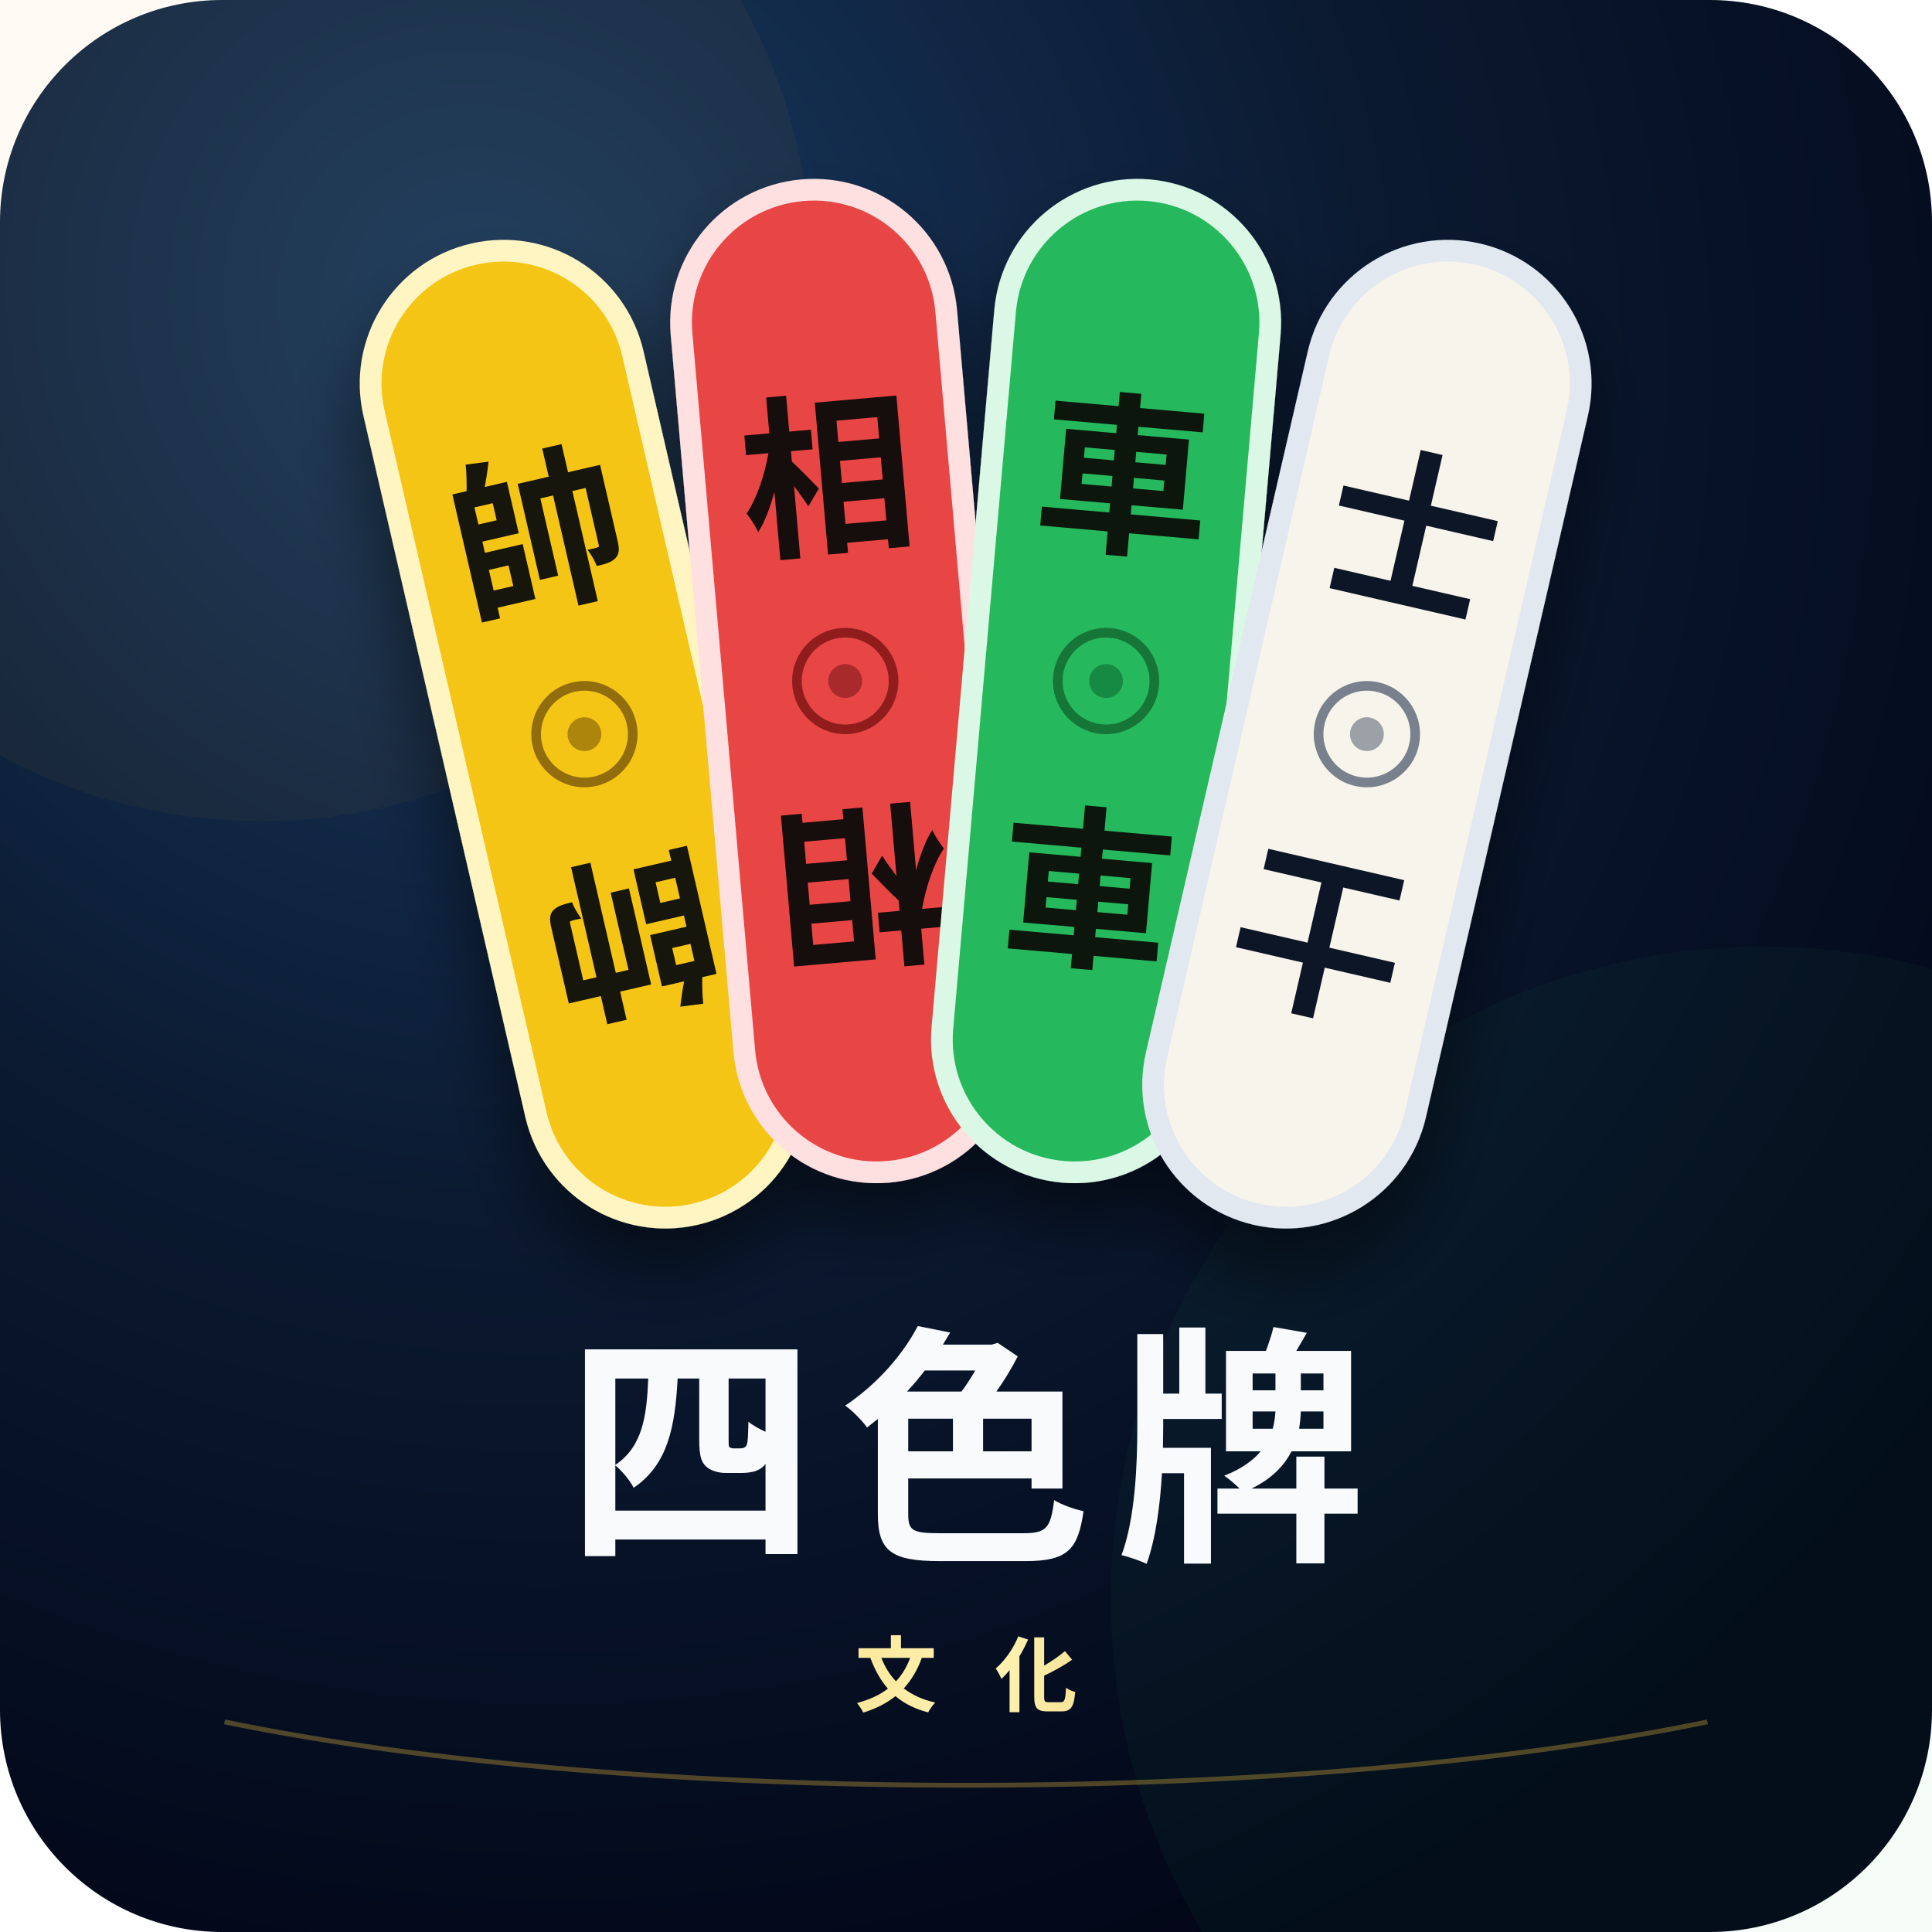
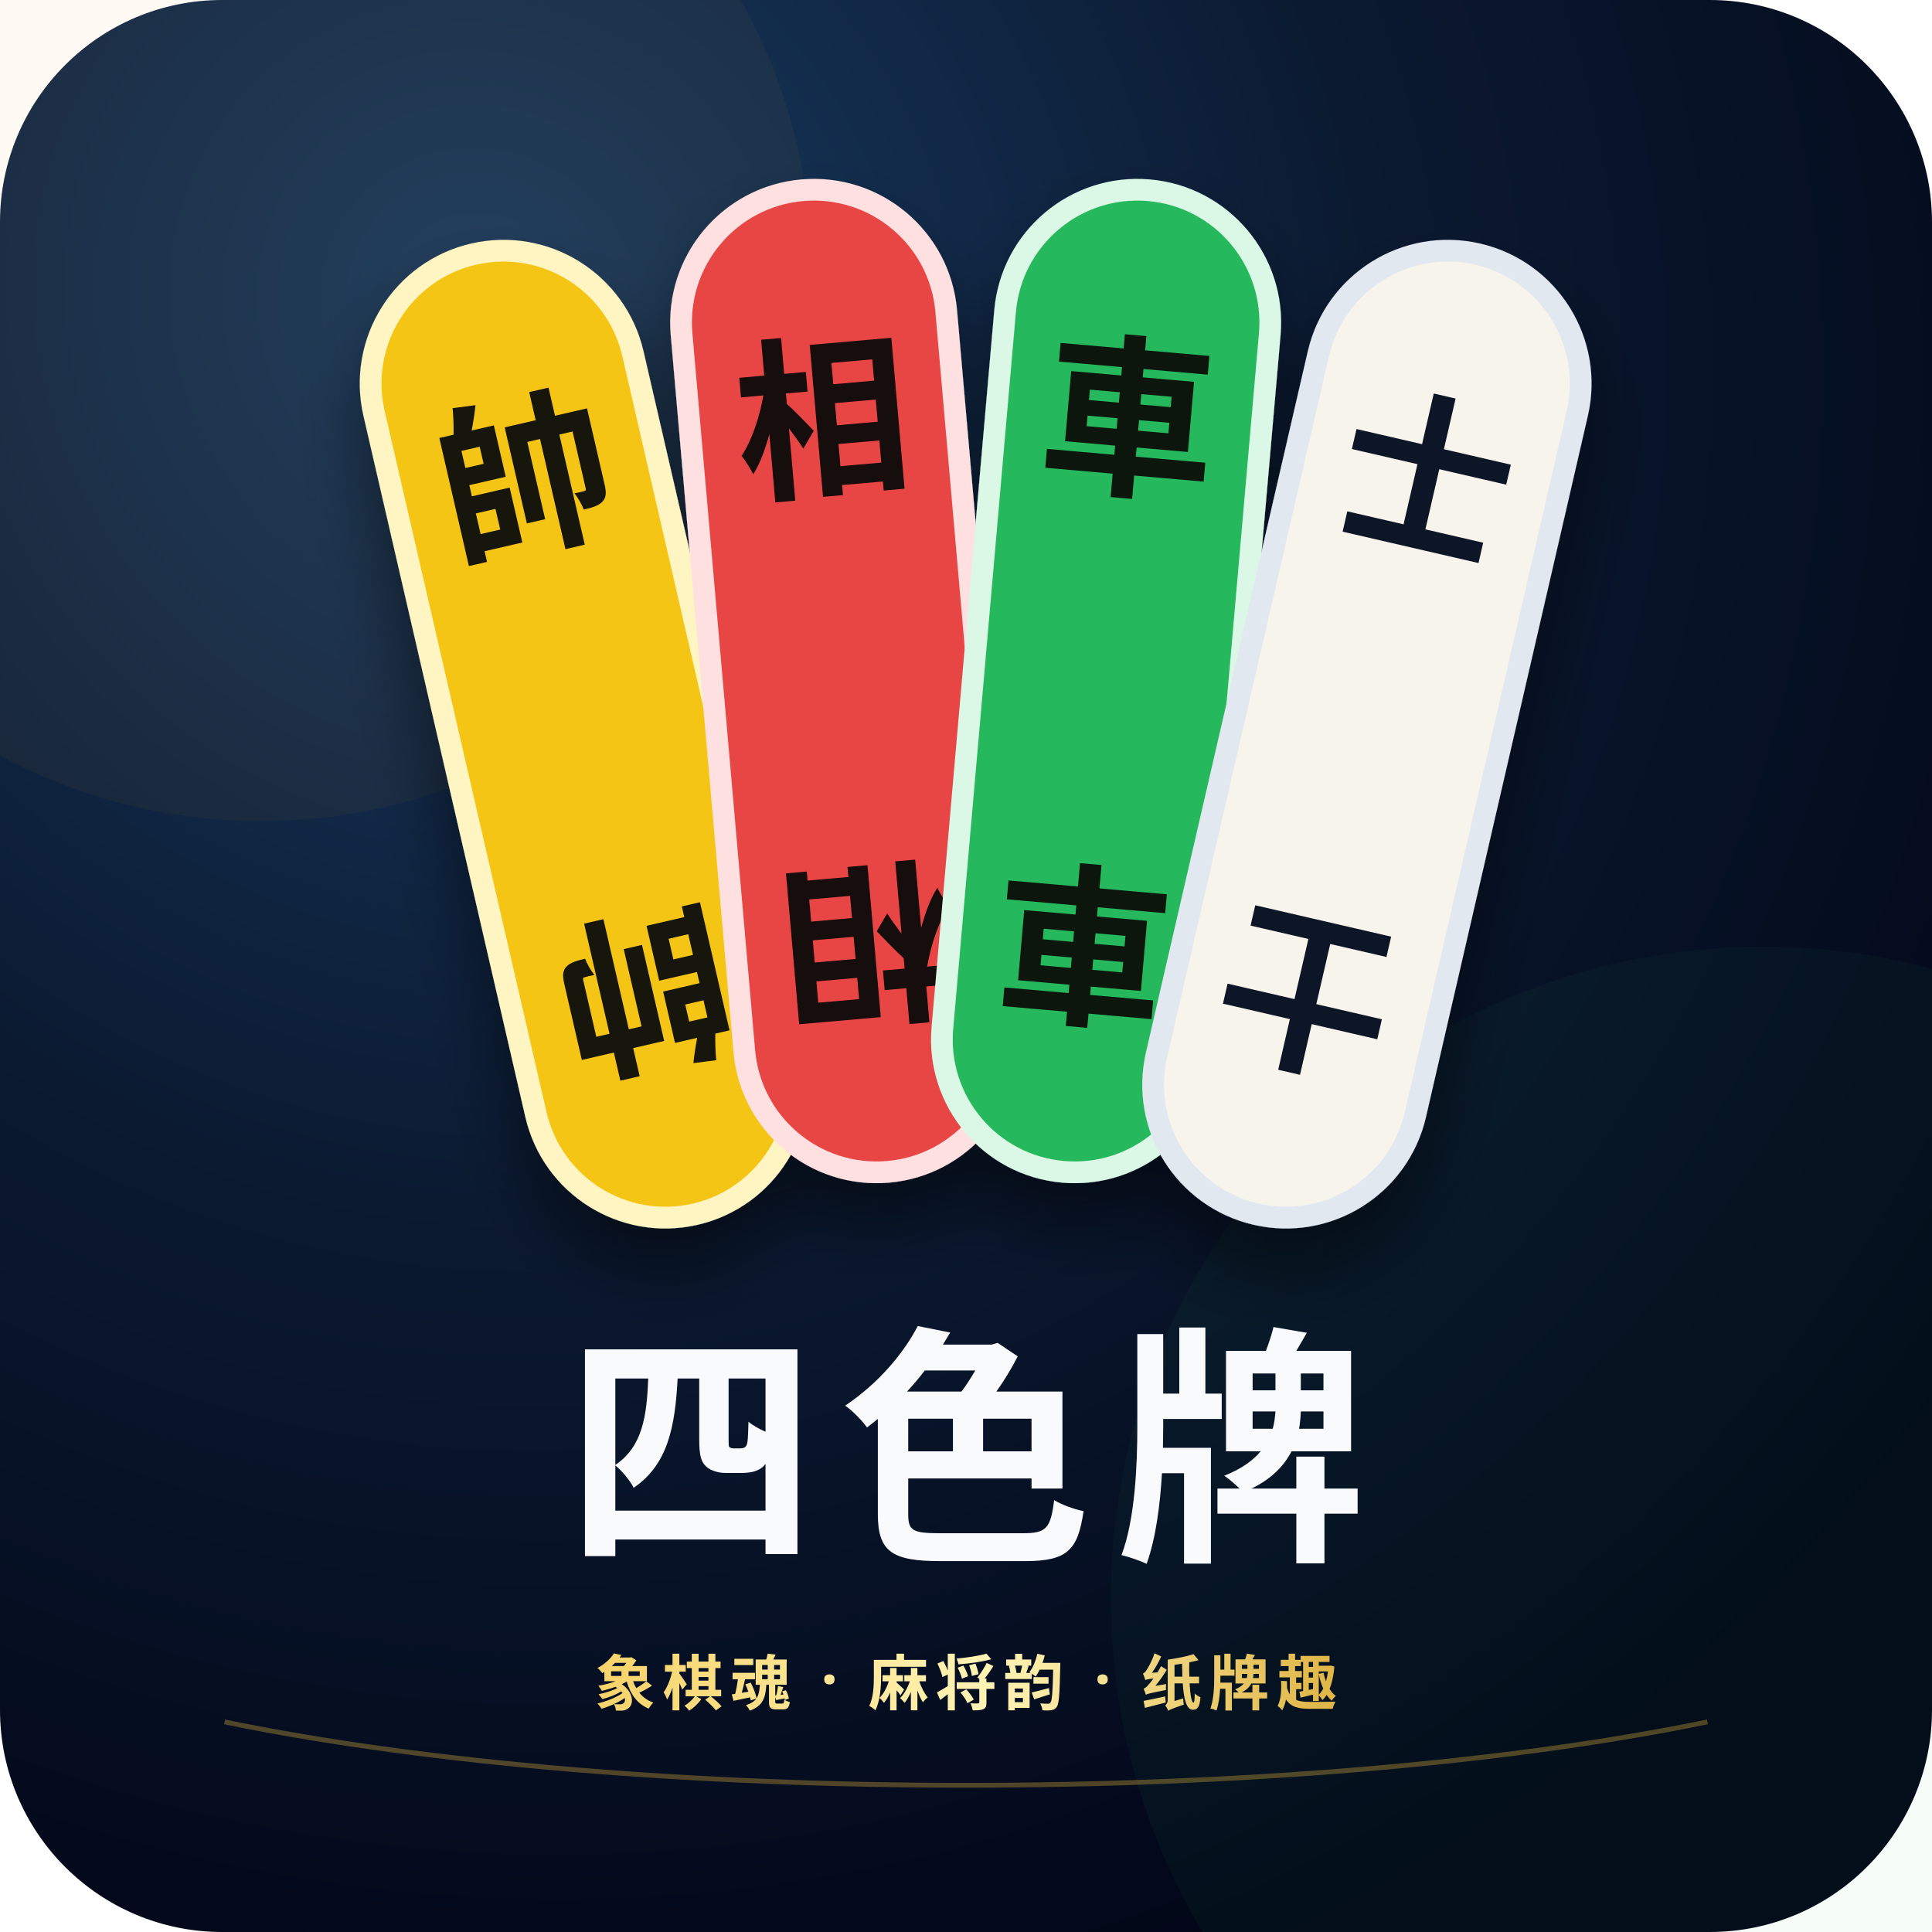
<svg xmlns="http://www.w3.org/2000/svg" width="800" height="800" viewBox="0 0 800 800" role="img" aria-labelledby="title desc">
  <defs>
    <radialGradient id="bg" cx="0" cy="0" r="1" gradientTransform="translate(194 126) rotate(46) scale(770 720)" gradientUnits="userSpaceOnUse">
      <stop stop-color="#193b63" />
      <stop offset=".5" stop-color="#0b1a31" />
      <stop offset="1" stop-color="#020617" />
    </radialGradient>
    <linearGradient id="gold" x1="250" y1="0" x2="570" y2="0" gradientUnits="userSpaceOnUse">
      <stop stop-color="#f7d46b" />
      <stop offset=".5" stop-color="#fff3b5" />
      <stop offset="1" stop-color="#dcae38" />
    </linearGradient>
    <filter id="shadow" x="-30%" y="-30%" width="160%" height="170%">
      <feDropShadow dx="0" dy="18" stdDeviation="14" flood-color="#000" flood-opacity=".48" />
    </filter>
  </defs>
  <rect width="800" height="800" rx="92" fill="url(#bg)" />
  <circle cx="108" cy="112" r="228" fill="#f59e0b" opacity=".045" />
  <circle cx="730" cy="662" r="270" fill="#22c55e" opacity=".04" />
  <path d="M93 713c170 35 444 35 614 0" fill="none" stroke="#dcae38" stroke-width="2" opacity=".35" />
-   <g filter="url(#shadow)" font-family="STKaiti, Kaiti TC, BiauKai, KaiTi, serif" font-weight="900" text-anchor="middle" dominant-baseline="central">
+   <g filter="url(#shadow)" font-family="PingFang SC, Noto Sans CJK SC, Microsoft YaHei, sans-serif" font-weight="900" text-anchor="middle" dominant-baseline="central">
    <g transform="rotate(-13 242 304)">
      <rect x="187" y="100" width="110" height="408" rx="55" fill="#f5c518" stroke="#fff5c2" stroke-width="9" />
-       <text x="242" y="214" fill="#17120a" font-size="72">帥</text>
-       <text x="242" y="394" fill="#17120a" font-size="72" transform="rotate(180 242 394)">帥</text>
-       <circle cx="242" cy="304" r="20" fill="none" stroke="#6b4b08" stroke-width="4" opacity=".72" />
-       <circle cx="242" cy="304" r="7" fill="#6b4b08" opacity=".52" />
+       <text x="242" y="190" fill="#17120a" font-size="72">帥</text>
+       <text x="242" y="418" fill="#17120a" font-size="72" transform="rotate(180 242 418)">帥</text>
    </g>
    <g transform="rotate(-5 350 282)">
      <rect x="295" y="78" width="110" height="408" rx="55" fill="#e84545" stroke="#ffe0e0" stroke-width="9" />
-       <text x="350" y="192" fill="#180808" font-size="72">相</text>
-       <text x="350" y="372" fill="#180808" font-size="72" transform="rotate(180 350 372)">相</text>
-       <circle cx="350" cy="282" r="20" fill="none" stroke="#6f1111" stroke-width="4" opacity=".72" />
-       <circle cx="350" cy="282" r="7" fill="#6f1111" opacity=".52" />
+       <text x="350" y="168" fill="#180808" font-size="72">相</text>
+       <text x="350" y="396" fill="#180808" font-size="72" transform="rotate(180 350 396)">相</text>
    </g>
    <g transform="rotate(5 458 282)">
      <rect x="403" y="78" width="110" height="408" rx="55" fill="#28b85c" stroke="#daf8e5" stroke-width="9" />
-       <text x="458" y="192" fill="#07160c" font-size="72">車</text>
-       <text x="458" y="372" fill="#07160c" font-size="72" transform="rotate(180 458 372)">車</text>
-       <circle cx="458" cy="282" r="20" fill="none" stroke="#0c5d2b" stroke-width="4" opacity=".72" />
-       <circle cx="458" cy="282" r="7" fill="#0c5d2b" opacity=".52" />
+       <text x="458" y="168" fill="#07160c" font-size="72">車</text>
+       <text x="458" y="396" fill="#07160c" font-size="72" transform="rotate(180 458 396)">車</text>
    </g>
    <g transform="rotate(13 566 304)">
      <rect x="511" y="100" width="110" height="408" rx="55" fill="#f7f4eb" stroke="#e2e8f0" stroke-width="9" />
-       <text x="566" y="214" fill="#111827" font-size="72">士</text>
-       <text x="566" y="394" fill="#111827" font-size="72" transform="rotate(180 566 394)">士</text>
-       <circle cx="566" cy="304" r="20" fill="none" stroke="#475569" stroke-width="4" opacity=".72" />
-       <circle cx="566" cy="304" r="7" fill="#475569" opacity=".52" />
+       <text x="566" y="190" fill="#111827" font-size="72">士</text>
+       <text x="566" y="418" fill="#111827" font-size="72" transform="rotate(180 566 418)">士</text>
    </g>
  </g>
  <g text-anchor="middle" font-family="PingFang SC, Hiragino Sans GB, Microsoft YaHei, sans-serif">
    <text x="400" y="638" fill="#f8fafc" font-size="104" font-weight="900" letter-spacing="10">四色牌</text>
-     <text x="400" y="706" fill="url(#gold)" font-size="34" font-weight="700" letter-spacing="24">文化</text>
+     <text x="400" y="706" fill="url(#gold)" font-size="25" font-weight="700" letter-spacing="3">象棋魂 · 麻将韵 · 纸牌趣</text>
  </g>
</svg>
